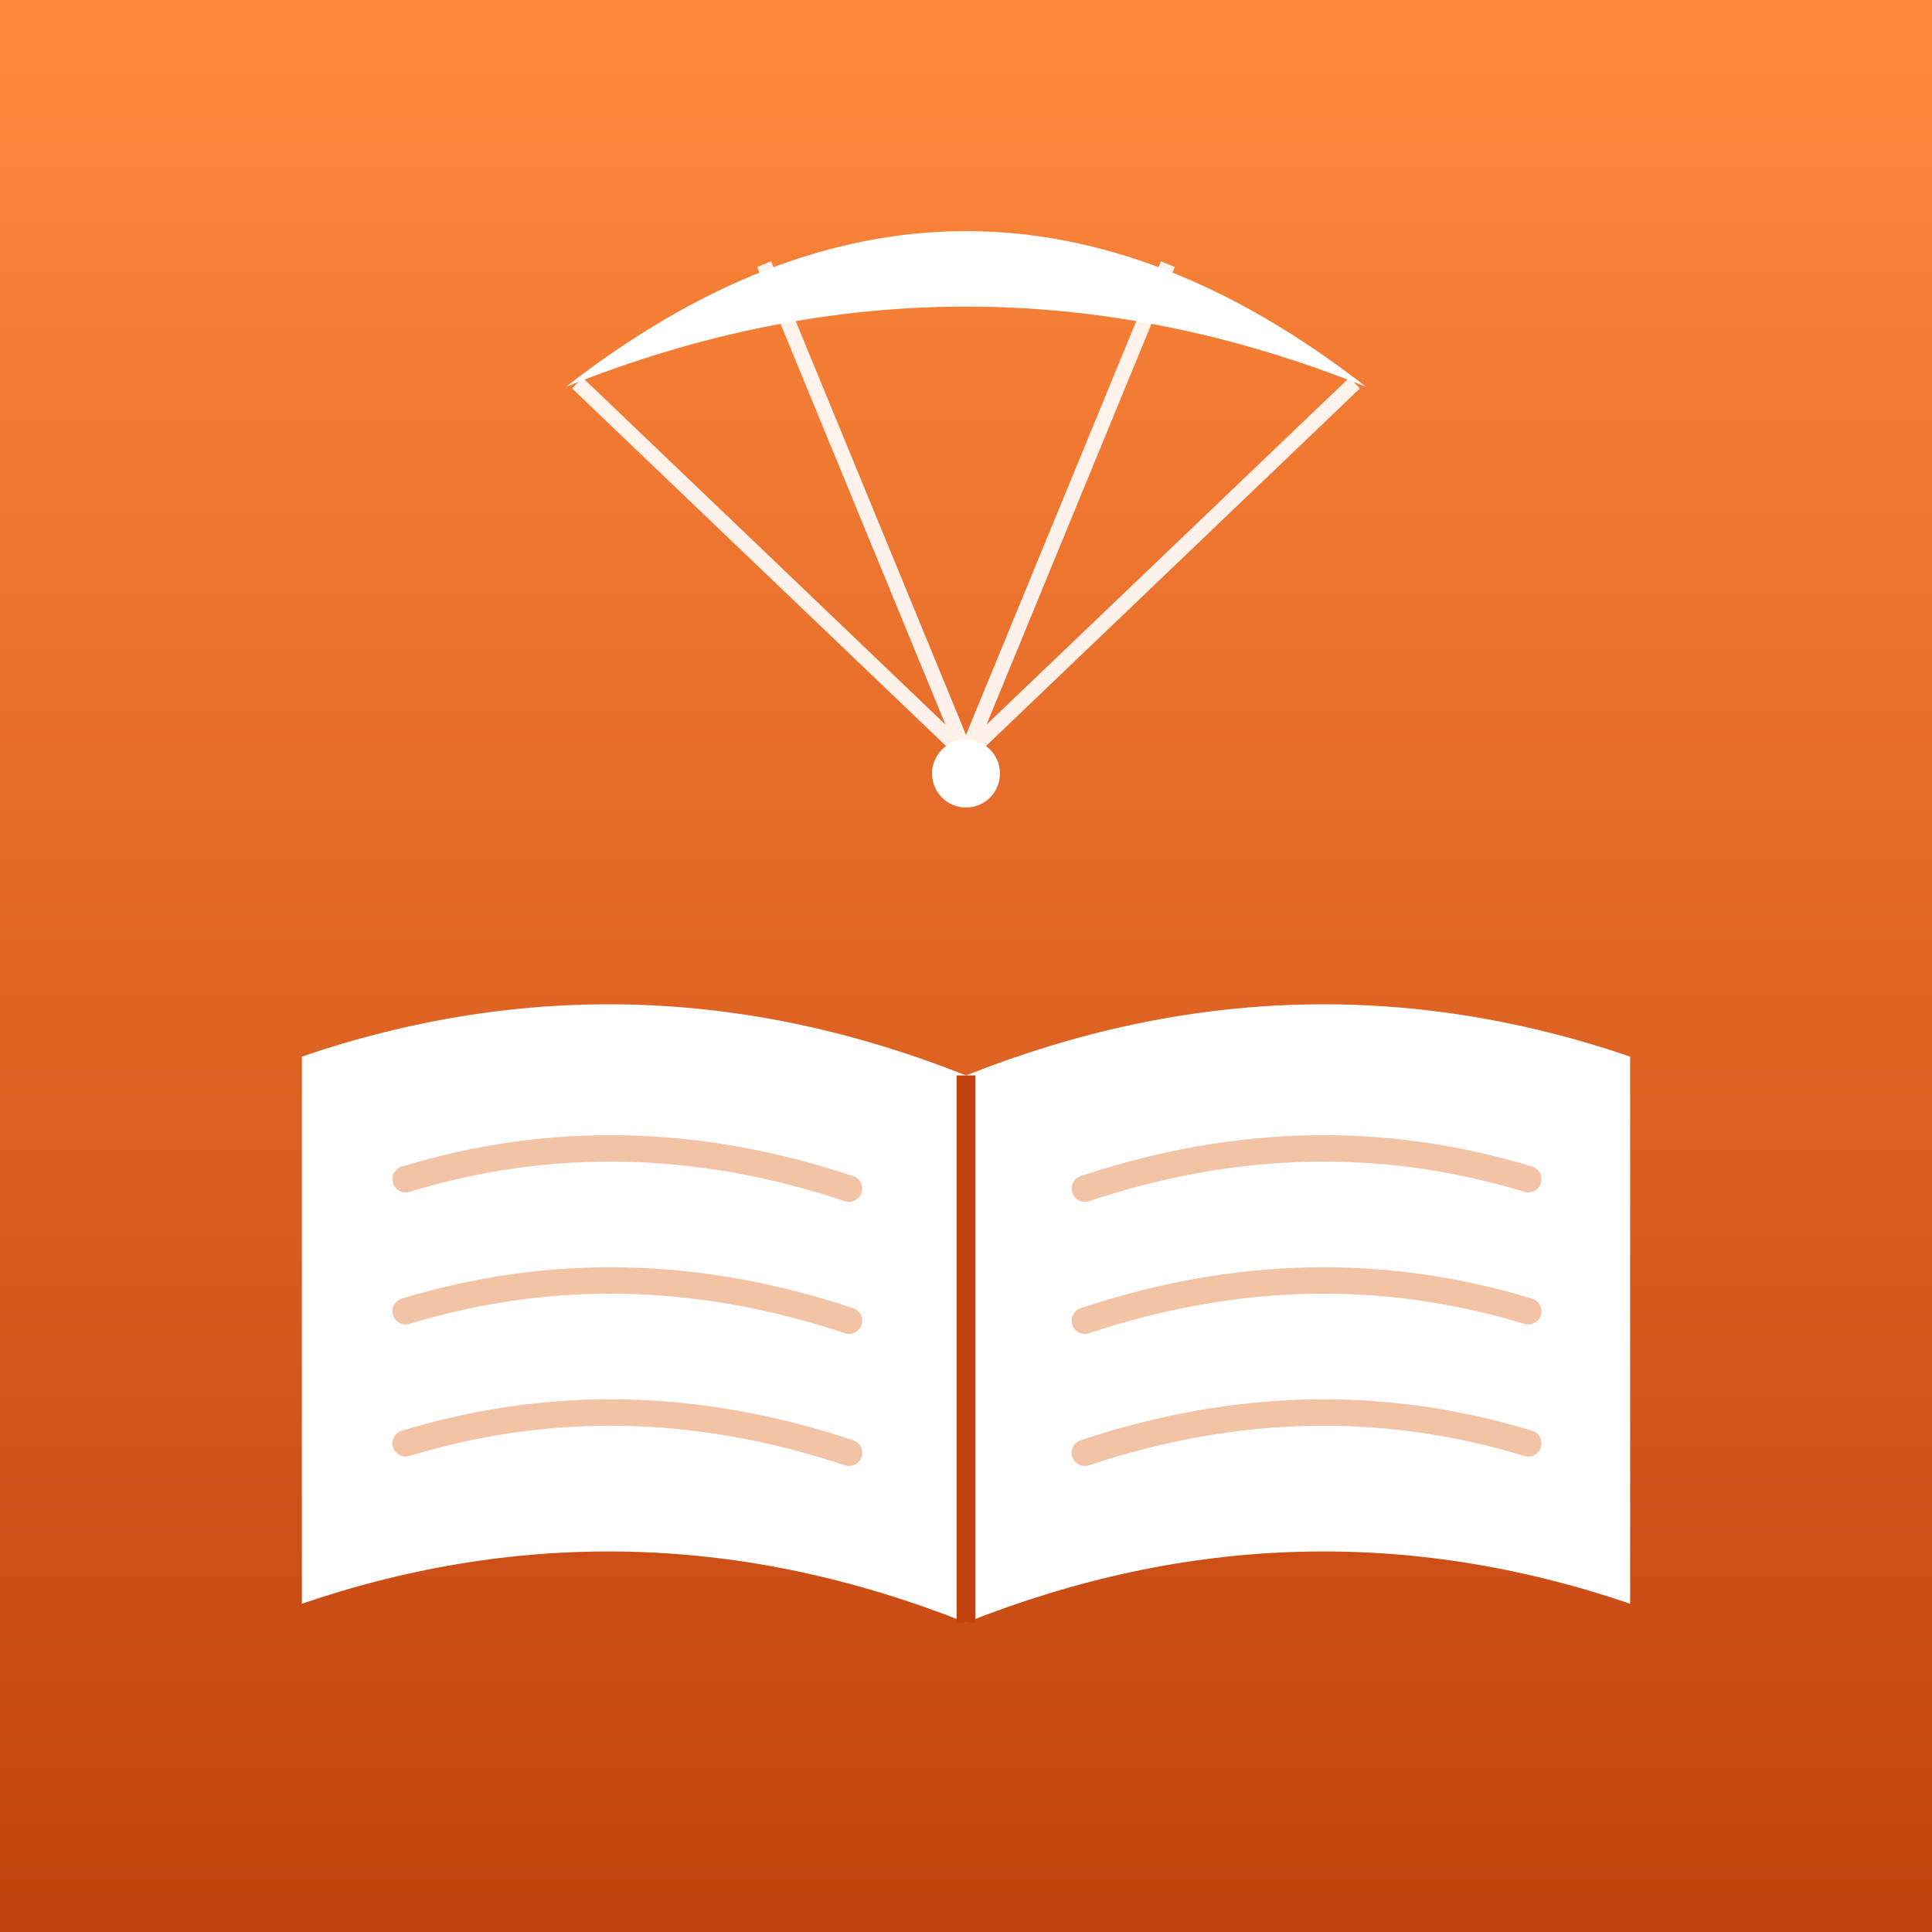
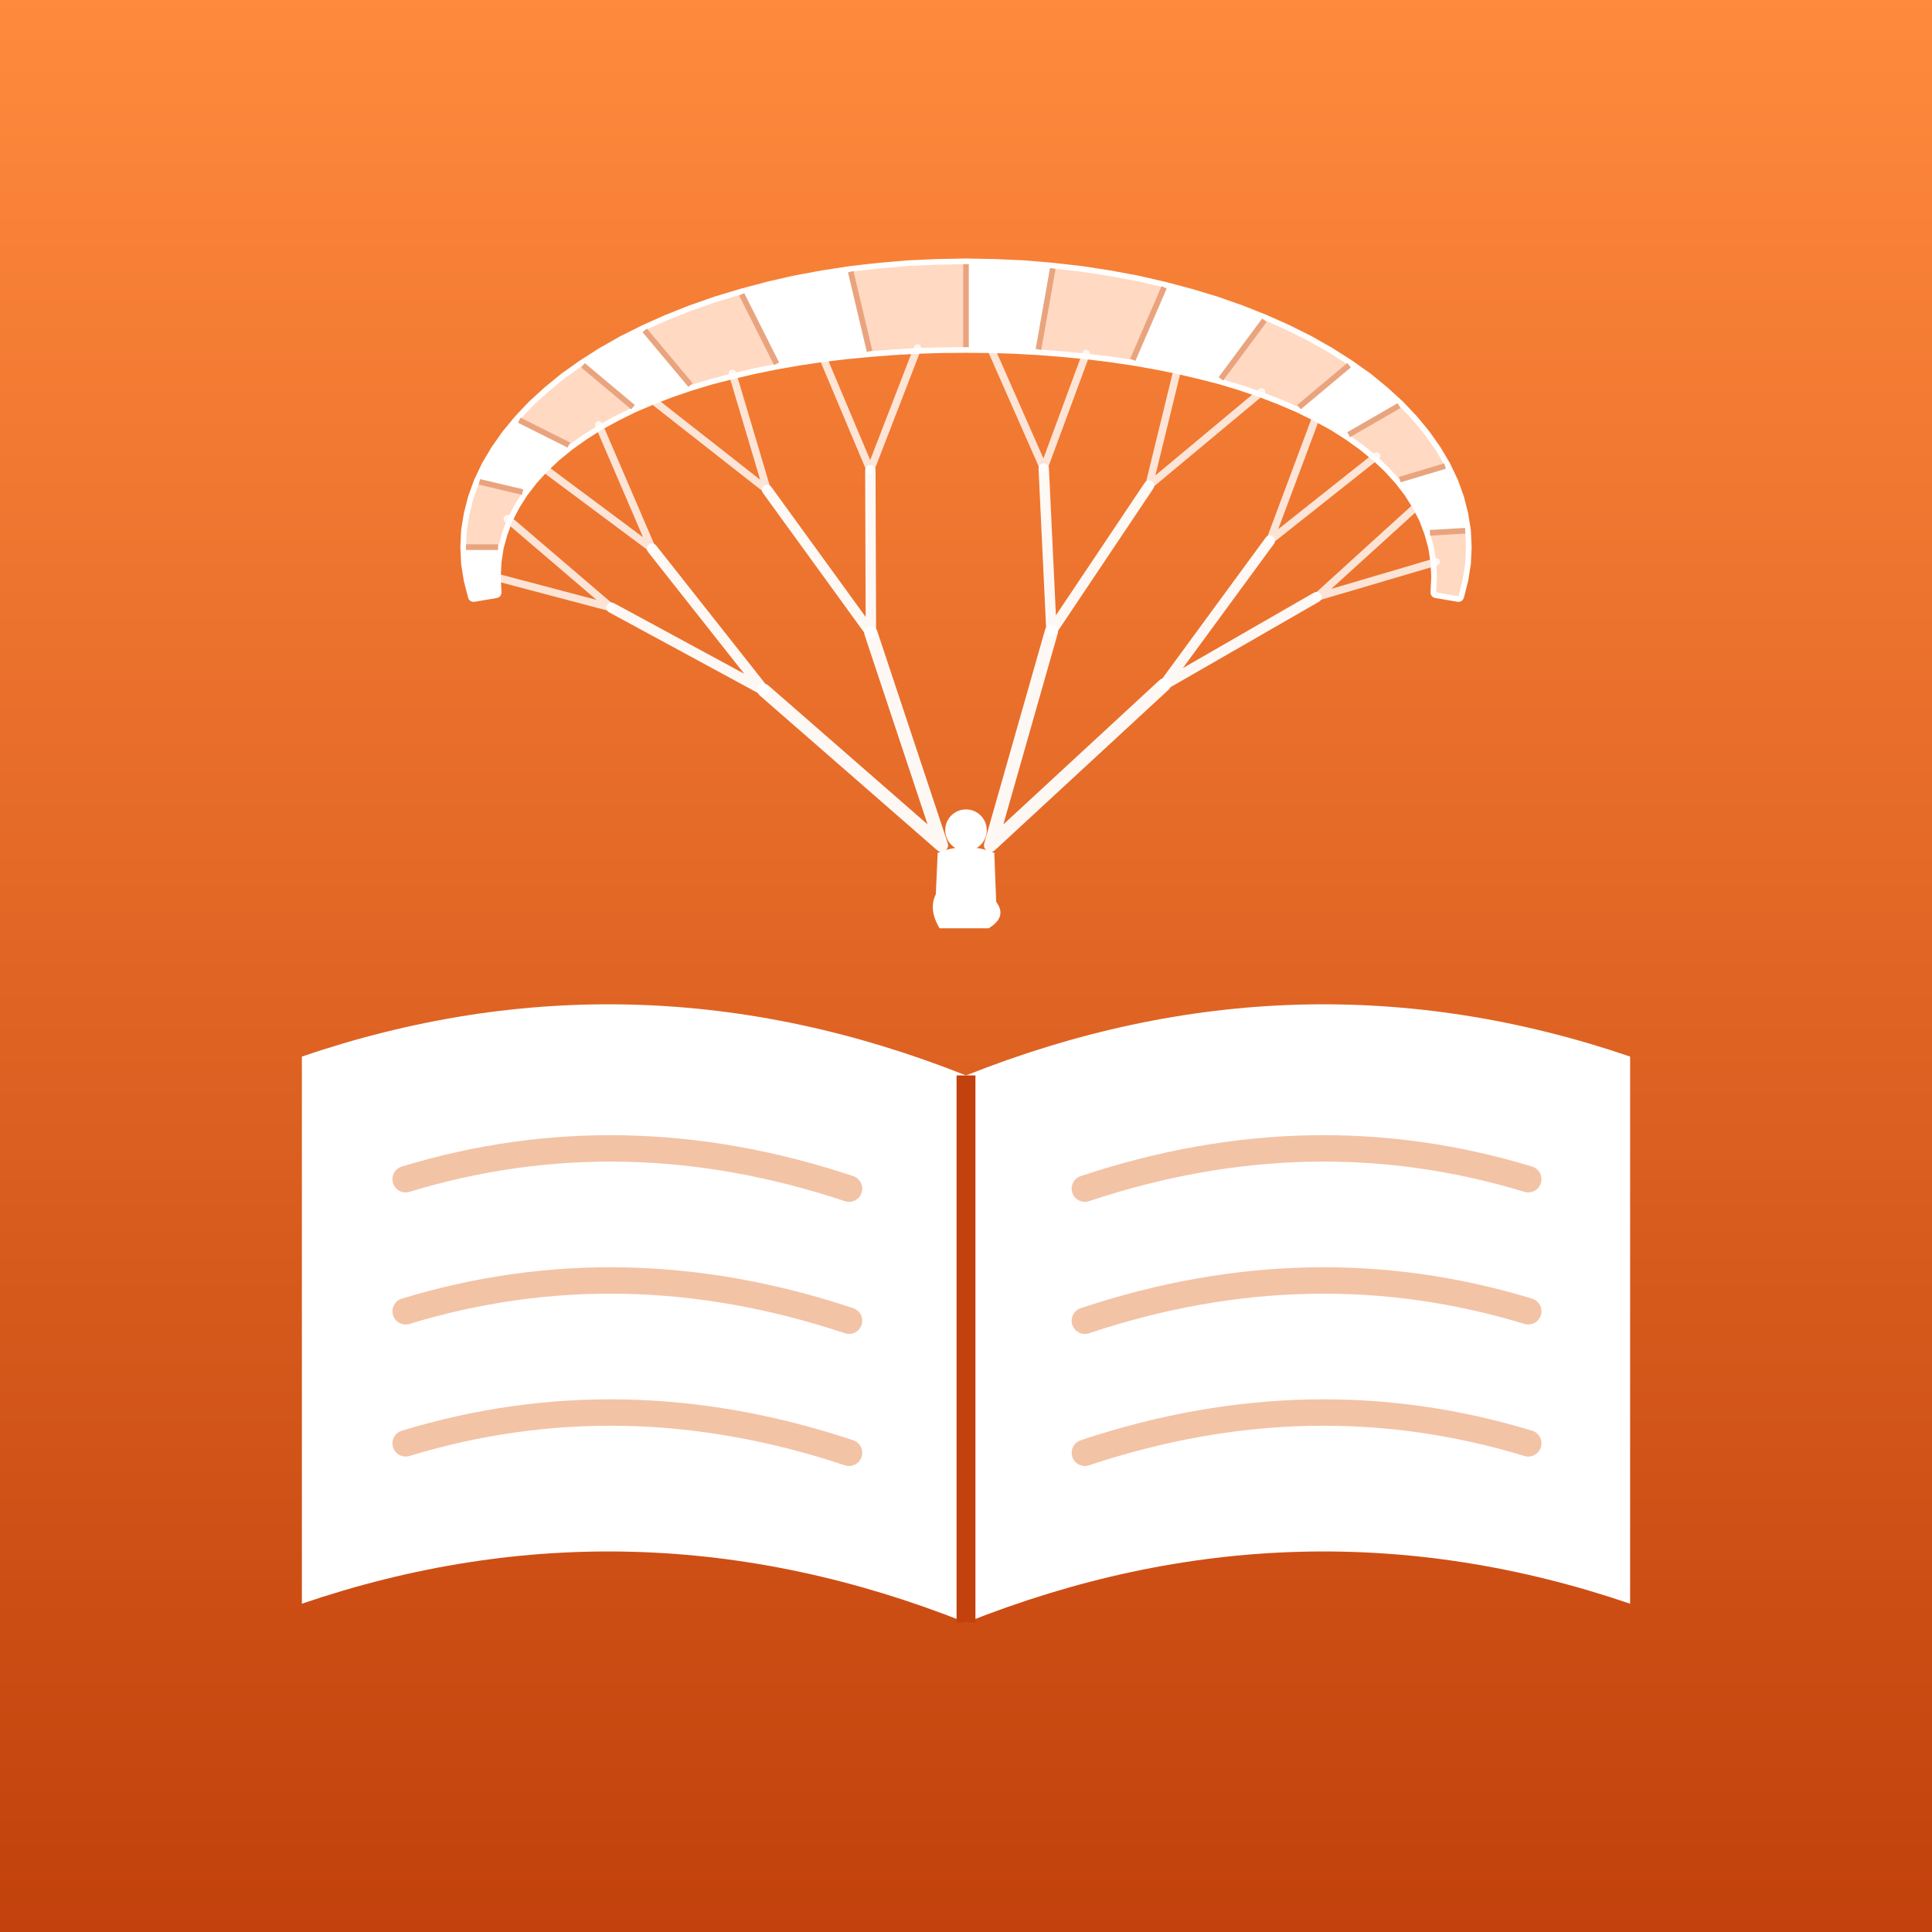
<svg xmlns="http://www.w3.org/2000/svg" viewBox="0 0 1024 1024">
  <defs>
    <linearGradient id="g" x1="0" y1="0" x2="0" y2="1">
      <stop offset="0" stop-color="#FF8A3D" />
      <stop offset="1" stop-color="#C2410C" />
    </linearGradient>
  </defs>
  <rect width="1024" height="1024" fill="url(#g)" />
-   <path d="M300 205 Q512 40 724 205 Q512 120 300 205Z" fill="#fff" />
-   <g stroke="#fff" stroke-width="8" fill="none" opacity=".9">
-     <path d="M306 203 L512 400 M405 140 L512 400 M619 140 L512 400 M718 203 L512 400" />
+   <path d="M251.0 316.0 L248.8 307.4 L247.4 298.7 L247.0 290.0 L247.4 281.3 L248.8 272.6 L251.0 264.0 L254.1 255.4 L258.1 247.0 L263.0 238.7 L268.7 230.6 L275.2 222.7 L282.5 215.0 L290.6 207.6 L299.4 200.4 L309.0 193.6 L319.2 187.1 L330.1 180.9 L341.7 175.1 L353.8 169.7 L366.4 164.7 L379.5 160.1 L393.1 156.0 L407.0 152.3 L421.4 149.0 L436.0 146.3 L450.9 144.0 L466.0 142.3 L481.2 141.0 L496.6 140.3 L512.0 140.0 L527.4 140.3 L542.8 141.0 L558.0 142.3 L573.1 144.0 L588.0 146.3 L602.6 149.0 L617.0 152.3 L630.9 156.0 L644.5 160.1 L657.6 164.7 L670.2 169.7 L682.3 175.1 L693.9 180.9 L704.8 187.1 L715.0 193.6 L724.6 200.4 L733.4 207.6 L741.5 215.0 L748.8 222.7 L755.3 230.6 L761.0 238.7 L765.9 247.0 L769.9 255.4 L773.0 264.0 L775.2 272.6 L776.6 281.3 L777.0 290.0 L776.6 298.7 L775.2 307.4 L773.0 316.0 L761.2 314.0 L761.6 305.8 L761.2 297.8 L760.0 290.0 L757.9 282.4 L755.1 274.9 L751.4 267.8 L747.0 260.8 L741.9 254.2 L736.1 247.8 L729.6 241.7 L722.5 235.9 L714.8 230.4 L706.6 225.2 L697.8 220.4 L688.5 215.8 L678.7 211.6 L668.6 207.7 L658.0 204.1 L647.1 200.8 L635.8 197.9 L624.2 195.2 L612.4 192.8 L600.4 190.7 L588.1 188.9 L575.7 187.4 L563.1 186.2 L550.4 185.2 L537.7 184.5 L524.9 184.1 L512.0 184.0 L499.1 184.1 L486.3 184.5 L473.6 185.2 L460.9 186.2 L448.3 187.4 L435.9 188.9 L423.6 190.7 L411.6 192.8 L399.8 195.2 L388.2 197.9 L376.9 200.8 L366.0 204.1 L355.4 207.7 L345.3 211.6 L335.5 215.8 L326.2 220.4 L317.4 225.2 L309.2 230.4 L301.5 235.9 L294.4 241.7 L287.9 247.8 L282.1 254.2 L277.0 260.8 L272.6 267.8 L268.9 274.9 L266.1 282.4 L264.0 290.0 L262.8 297.8 L262.4 305.8 L262.8 314.0Z" fill="#fff" stroke="#fff" stroke-width="6" stroke-linejoin="round" />
+   <path d="M247.0 290.0 L247.4 281.3 L248.8 272.6 L251.0 264.0 L254.1 255.4 L277.0 260.8 L272.6 267.8 L268.9 274.9 L266.1 282.4 L264.0 290.0Z" fill="#FFD9C2" />
+   <path d="M275.2 222.7 L282.5 215.0 L290.6 207.6 L299.4 200.4 L309.0 193.6 L335.5 215.8 L326.2 220.4 L317.4 225.2 L309.2 230.4 L301.5 235.9Z" fill="#FFD9C2" />
+   <path d="M341.7 175.1 L353.8 169.7 L366.4 164.7 L379.5 160.1 L393.1 156.0 L411.6 192.8 L399.8 195.2 L388.2 197.9 L376.9 200.8 L366.0 204.1Z" fill="#FFD9C2" />
+   <path d="M450.9 144.0 L466.0 142.3 L481.2 141.0 L496.6 140.3 L512.0 140.0 L512.0 184.0 L499.1 184.1 L486.3 184.5 L473.6 185.2 L460.9 186.2Z" fill="#FFD9C2" />
+   <path d="M558.0 142.3 L573.1 144.0 L588.0 146.3 L602.6 149.0 L617.0 152.3 L600.4 190.7 L588.1 188.9 L575.7 187.4 L563.1 186.2 L550.4 185.2Z" fill="#FFD9C2" />
+   <path d="M670.2 169.7 L682.3 175.1 L693.9 180.9 L704.8 187.1 L715.0 193.6 L688.5 215.8 L678.7 211.6 L668.6 207.7 L658.0 204.1 L647.1 200.8Z" fill="#FFD9C2" />
+   <path d="M741.5 215.0 L748.8 222.7 L755.3 230.6 L761.0 238.7 L765.9 247.0 L741.9 254.2 L736.1 247.8 L729.6 241.7 L722.5 235.9 L714.8 230.4Z" fill="#FFD9C2" />
+   <path d="M776.6 281.3 L777.0 290.0 L776.6 298.7 L775.2 307.4 L773.0 316.0 L761.2 314.0 L761.6 305.8 L761.2 297.8 L760.0 290.0 L757.9 282.4Z" fill="#FFD9C2" />
+   <path d="M247.0 290.0 L264.0 290.0 M254.1 255.4 L277.0 260.8 M275.2 222.7 L301.5 235.9 M309.0 193.6 L335.5 215.8 M341.7 175.1 L366.0 204.1 M393.1 156.0 L411.6 192.8 M450.9 144.0 L460.9 186.2 M512.0 140.0 L512.0 184.0 M558.0 142.3 L550.4 185.2 M617.0 152.3 L600.4 190.7 M670.2 169.7 L647.1 200.8 M715.0 193.6 L688.5 215.8 M741.5 215.0 L714.8 230.4 M765.9 247.0 L741.9 254.2 M776.6 281.3 L757.9 282.4" stroke="#E9A47E" stroke-width="3" fill="none" />
+   <path d="M262.4 305.8 L324.1 322.1 M268.9 274.9 L324.1 322.1 M287.9 247.8 L345.6 290.8 M317.4 225.2 L345.6 290.8 M345.3 211.6 L406.6 259.7 M388.2 197.9 L406.6 259.7 M435.9 188.9 L461.3 249.2 M486.3 184.5 L461.3 249.2 M524.9 184.1 L553.2 248.3 M575.7 187.4 L553.2 248.3 M624.2 195.2 L609.0 257.4 M668.6 207.7 L609.0 257.4 M697.8 220.4 L673.1 286.5 M729.6 241.7 L673.1 286.5 M751.4 267.8 L697.8 316.5 M761.2 297.8 L697.8 316.5" stroke="#fff" stroke-width="4" fill="none" stroke-linecap="round" opacity="0.8" />
+   <path d="M324.1 322.1 L404.9 365.9 M345.6 290.8 L404.9 365.9 M406.6 259.7 L461.6 335.5 M461.3 249.2 L461.6 335.5 M553.2 248.3 L557.3 334.6 M609.0 257.4 L557.3 334.6 M673.1 286.5 L617.0 363.0 M697.8 316.5 L617.0 363.0" stroke="#fff" stroke-width="5.5" fill="none" stroke-linecap="round" opacity="0.95" />
+   <path d="M404.9 365.9 L499.0 448.0 M461.6 335.5 L499.0 448.0 M557.3 334.6 L525.0 448.0 M617.0 363.0 L525.0 448.0" stroke="#fff" stroke-width="7" fill="none" stroke-linecap="round" opacity="0.95" />
+   <g fill="#fff">
+     <circle cx="512" cy="440" r="11" />
+     <path d="M497 452 Q512 446 527 452 L528 478 Q534 486 524 492 L498 492 Q492 482 496 474Z" />
  </g>
-   <circle cx="512" cy="410" r="18" fill="#fff" />
  <path d="M160 560 Q336 500 512 570 Q688 500 864 560 L864 850 Q688 790 512 860 Q336 790 160 850Z" fill="#fff" />
  <path d="M512 570 L512 860" stroke="#C2410C" stroke-width="10" />
  <g fill="none" stroke="#f3c3a6" stroke-width="14" stroke-linecap="round">
    <path d="M215 625 Q330 590 450 630M215 695 Q330 660 450 700M215 765 Q330 730 450 770M575 630 Q695 590 810 625M575 700 Q695 660 810 695M575 770 Q695 730 810 765" />
  </g>
</svg>
